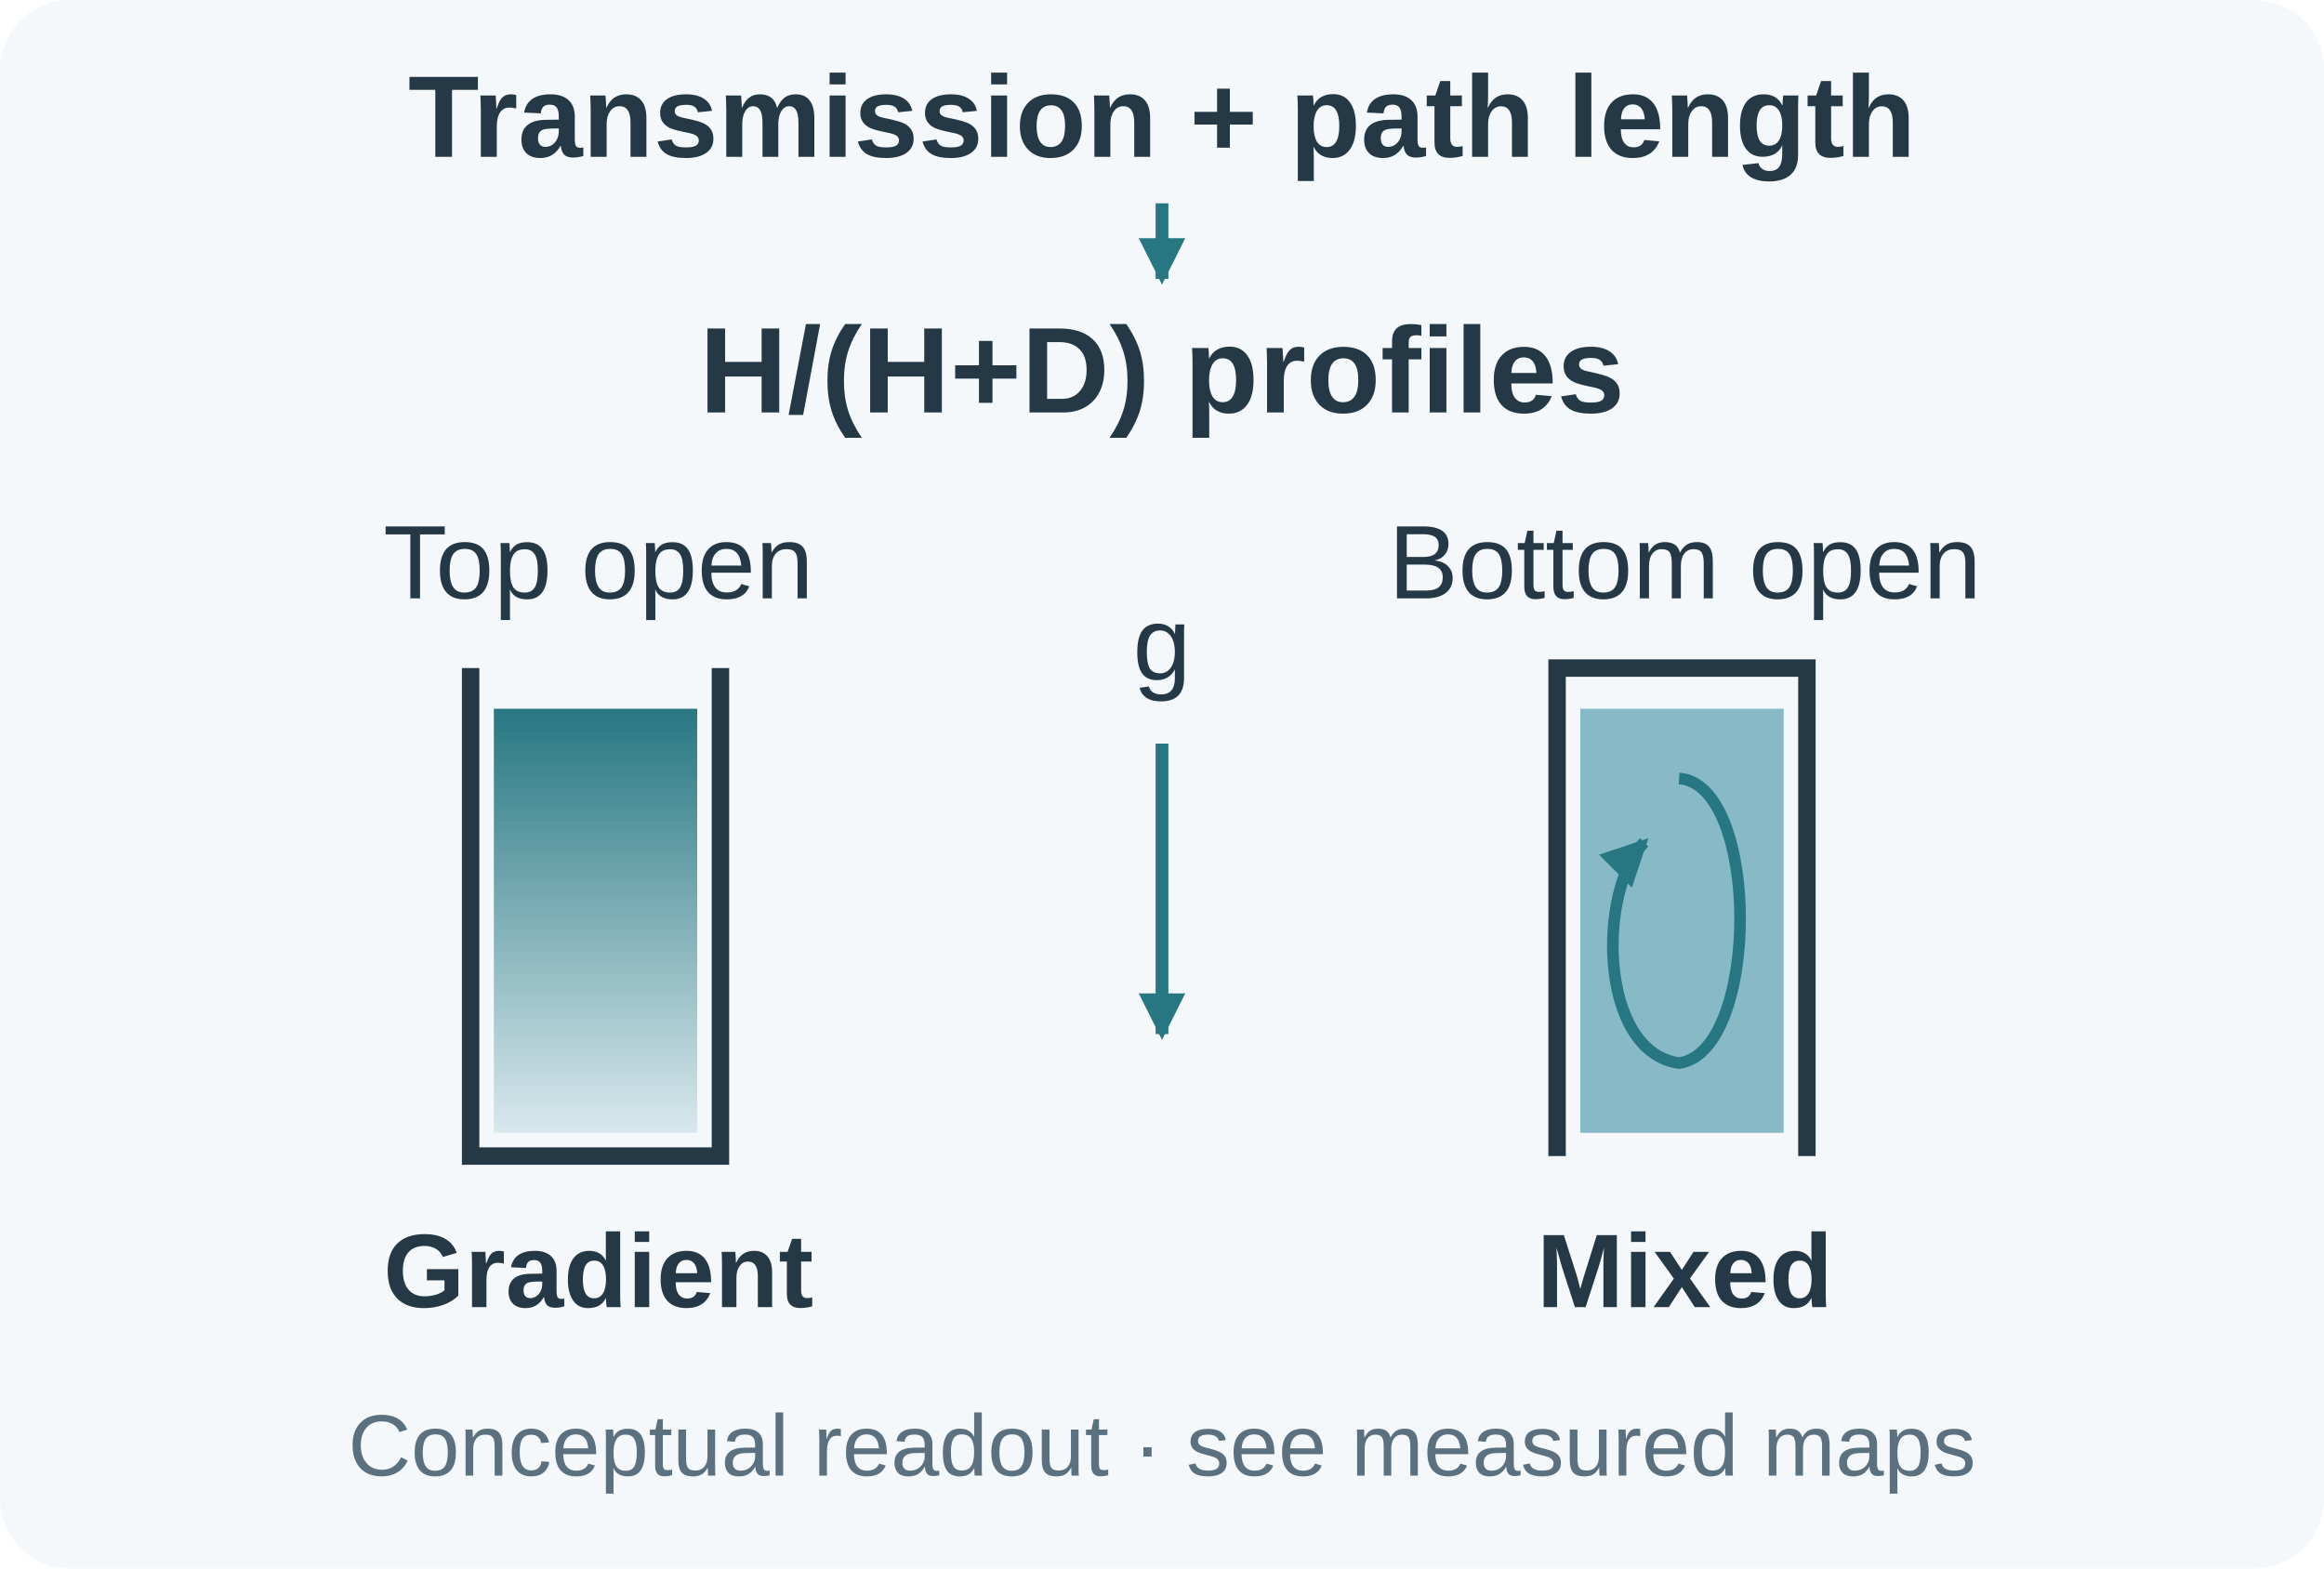
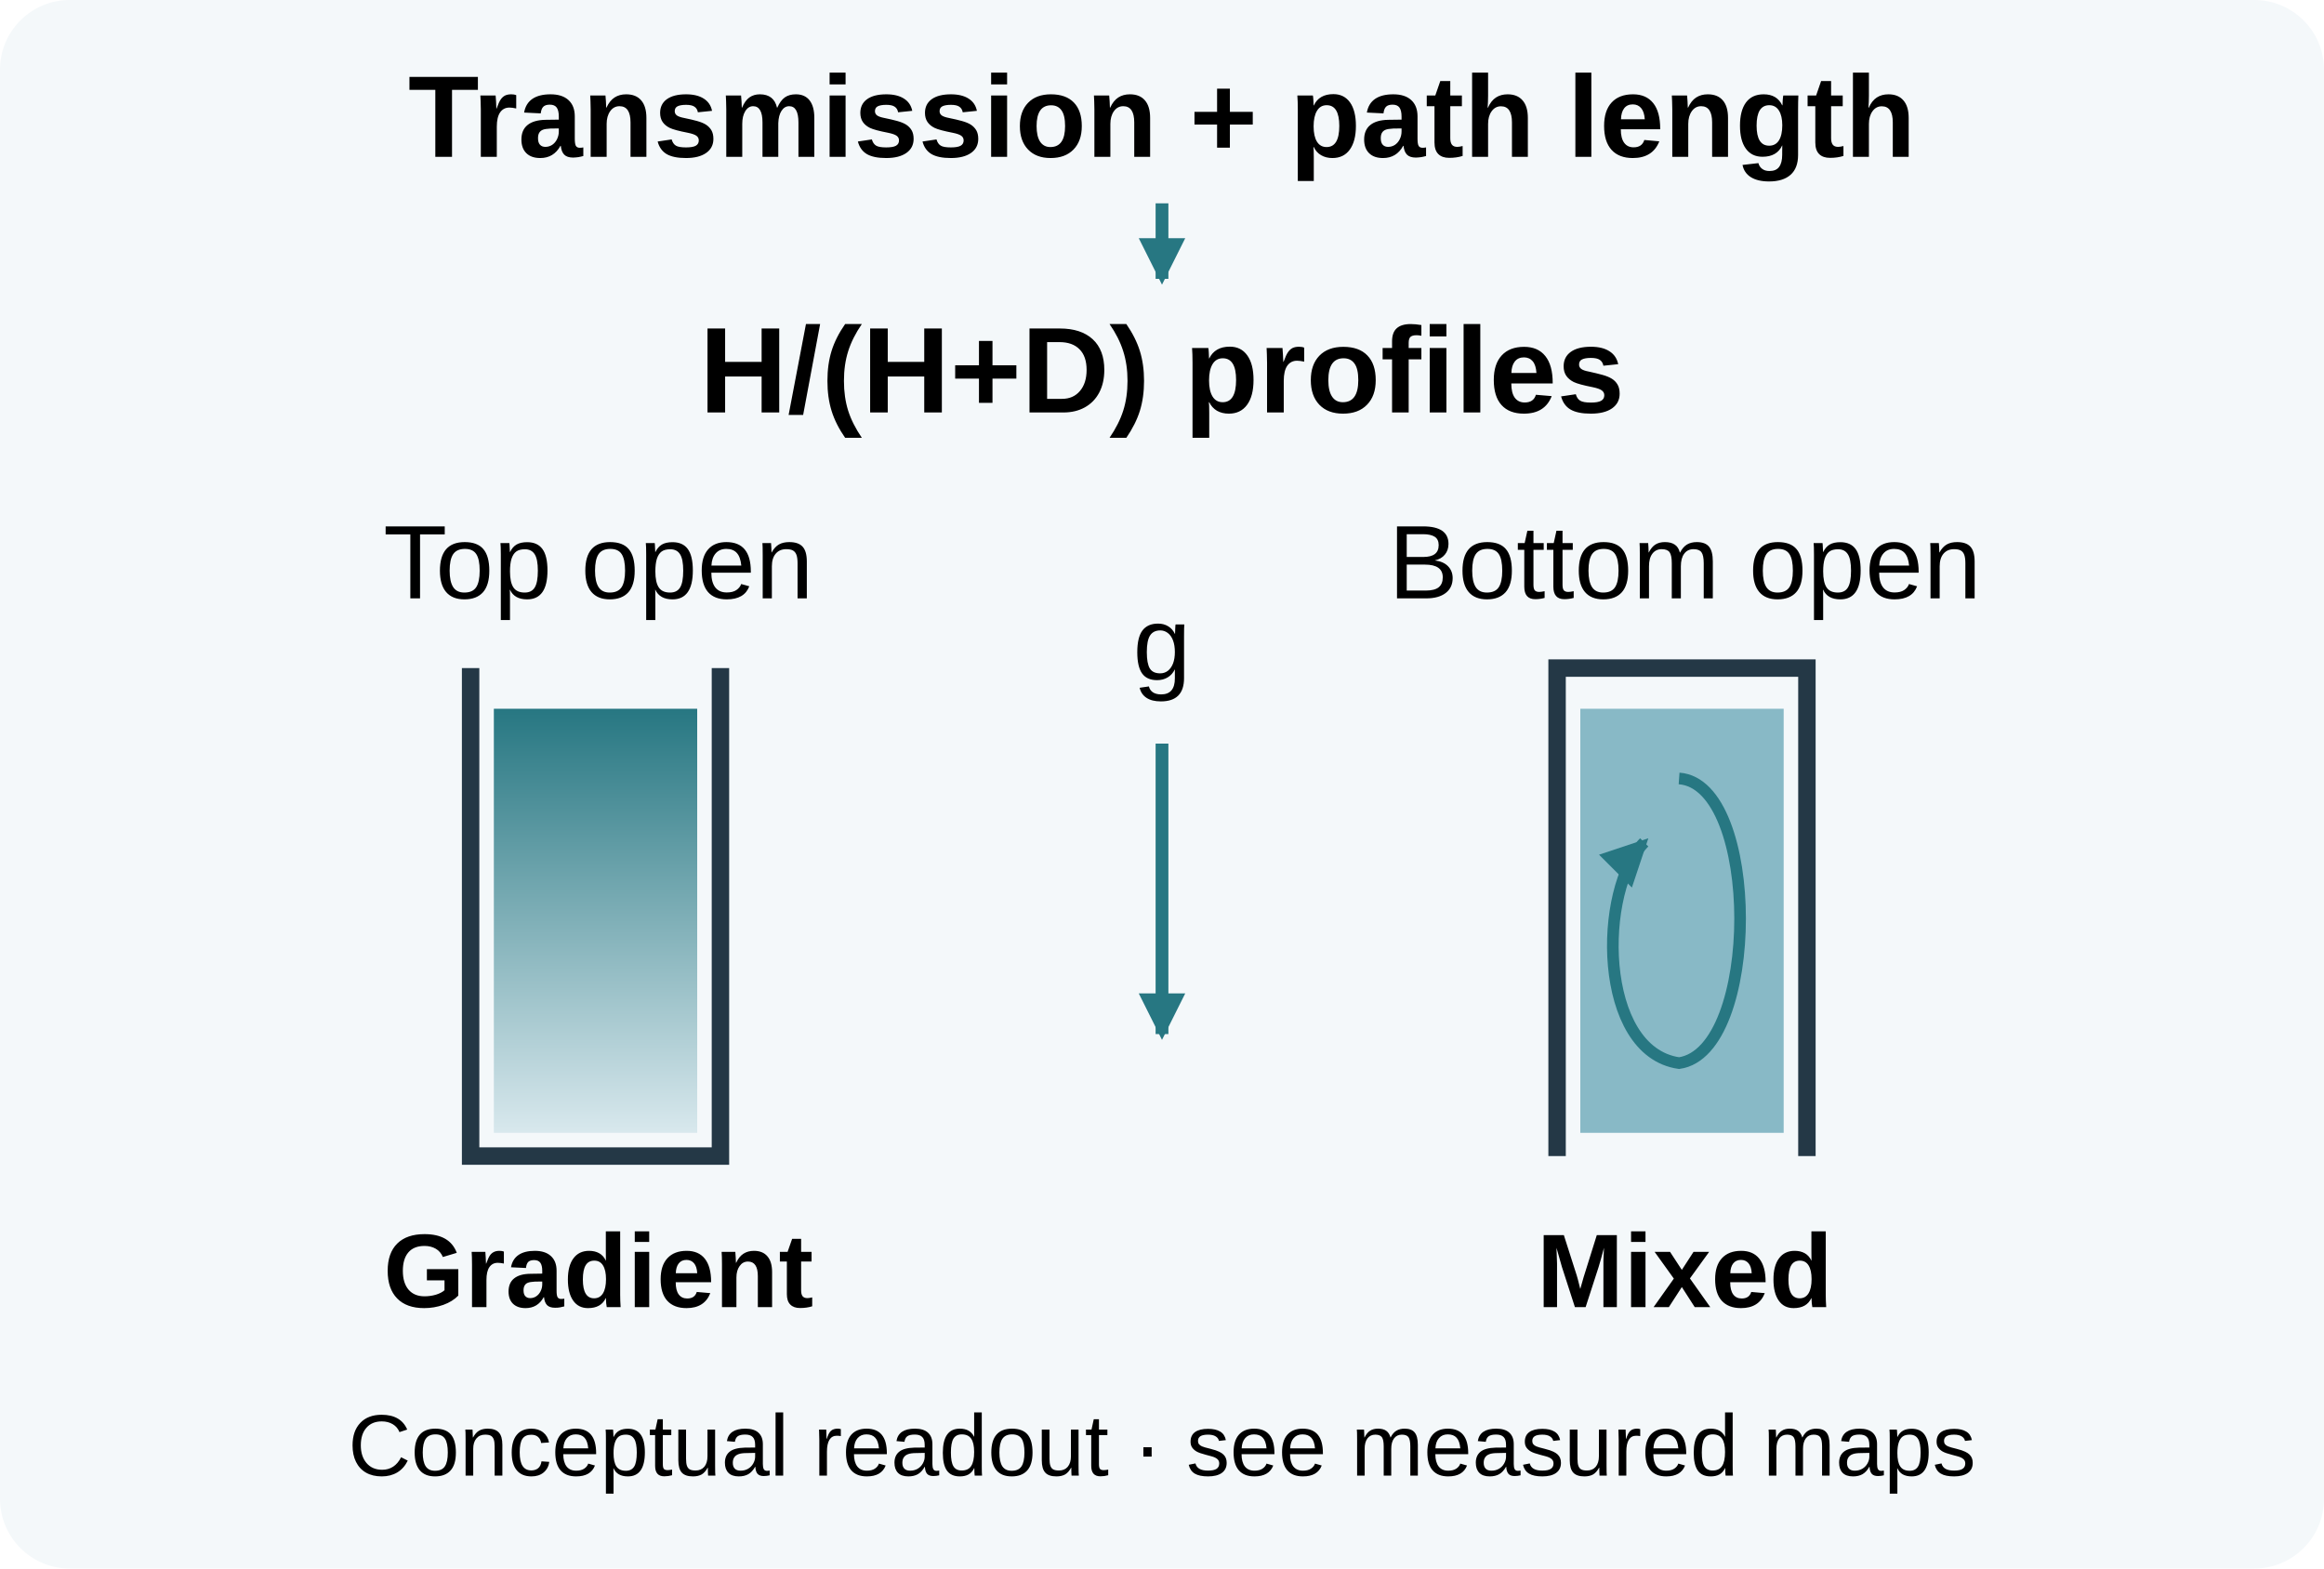
<svg xmlns="http://www.w3.org/2000/svg" width="400" height="270" viewBox="0 0 400 270" role="img" aria-labelledby="wcnr-step3-title wcnr-step3-desc">
  <defs>
    <marker id="wcnr-step3-arrow" markerWidth="8" markerHeight="8" refX="7" refY="4" orient="auto" markerUnits="userSpaceOnUse">
      <path d="M0 0L8 4L0 8Z" fill="#277782" />
    </marker>
    <linearGradient id="wcnr-gradient" x1="0" y1="0" x2="0" y2="1">
      <stop offset="0" stop-color="#277782" />
      <stop offset="1" stop-color="#d8e8ed" />
    </linearGradient>
  </defs>
  <rect width="400" height="270" rx="12" fill="#f4f8fa" />
  <g font-family="Arial, Helvetica, sans-serif" fill="#243846">
-     <text x="200" y="27" font-size="20" font-weight="600" text-anchor="middle" fill="#243846">Transmission + path length</text>
+     <text x="200" y="27" font-size="20" font-weight="600" text-anchor="middle" fill="#000">Transmission + path length</text>
    <path d="M200 35L200 48" fill="none" stroke="#277782" stroke-width="2.2" marker-end="url(#wcnr-step3-arrow)" />
-     <text x="200" y="71" font-size="21" font-weight="600" text-anchor="middle" fill="#243846">H/(H+D) profiles</text>
-     <text x="103" y="103" font-size="18" font-weight="400" text-anchor="middle" fill="#243846">Top open</text>
-     <text x="290" y="103" font-size="18" font-weight="400" text-anchor="middle" fill="#243846">Bottom open</text>
+     <text x="200" y="71" font-size="21" font-weight="600" text-anchor="middle" fill="#000">H/(H+D) profiles</text>
+     <text x="103" y="103" font-size="18" font-weight="400" text-anchor="middle" fill="#000">Top open</text>
+     <text x="290" y="103" font-size="18" font-weight="400" text-anchor="middle" fill="#000">Bottom open</text>
    <rect x="85" y="122" width="35" height="73" fill="url(#wcnr-gradient)" />
    <path d="M81 115V199H124V115" fill="none" stroke="#243846" stroke-width="3" />
    <rect x="272" y="122" width="35" height="73" fill="#88b9c6" />
    <path d="M268 199V115H311V199" fill="none" stroke="#243846" stroke-width="3" />
    <path d="M289 134C303 135 303 181 289 183C275 181 275 153 283 145" fill="none" stroke="#277782" stroke-width="2" marker-end="url(#wcnr-step3-arrow)" />
    <path d="M200 128L200 178" fill="none" stroke="#277782" stroke-width="2.2" marker-end="url(#wcnr-step3-arrow)" />
-     <text x="200" y="117" font-size="18" font-weight="400" text-anchor="middle" fill="#243846">g</text>
-     <text x="103" y="225" font-size="18" font-weight="600" text-anchor="middle" fill="#243846">Gradient</text>
-     <text x="290" y="225" font-size="18" font-weight="600" text-anchor="middle" fill="#243846">Mixed</text>
-     <text x="200" y="254" font-size="15" font-weight="400" text-anchor="middle" fill="#5b7180">Conceptual readout · see measured maps</text>
+     <text x="200" y="117" font-size="18" font-weight="400" text-anchor="middle" fill="#000">g</text>
+     <text x="103" y="225" font-size="18" font-weight="600" text-anchor="middle" fill="#000">Gradient</text>
+     <text x="290" y="225" font-size="18" font-weight="600" text-anchor="middle" fill="#000">Mixed</text>
+     <text x="200" y="254" font-size="15" font-weight="400" text-anchor="middle" fill="#000">Conceptual readout · see measured maps</text>
  </g>
</svg>
